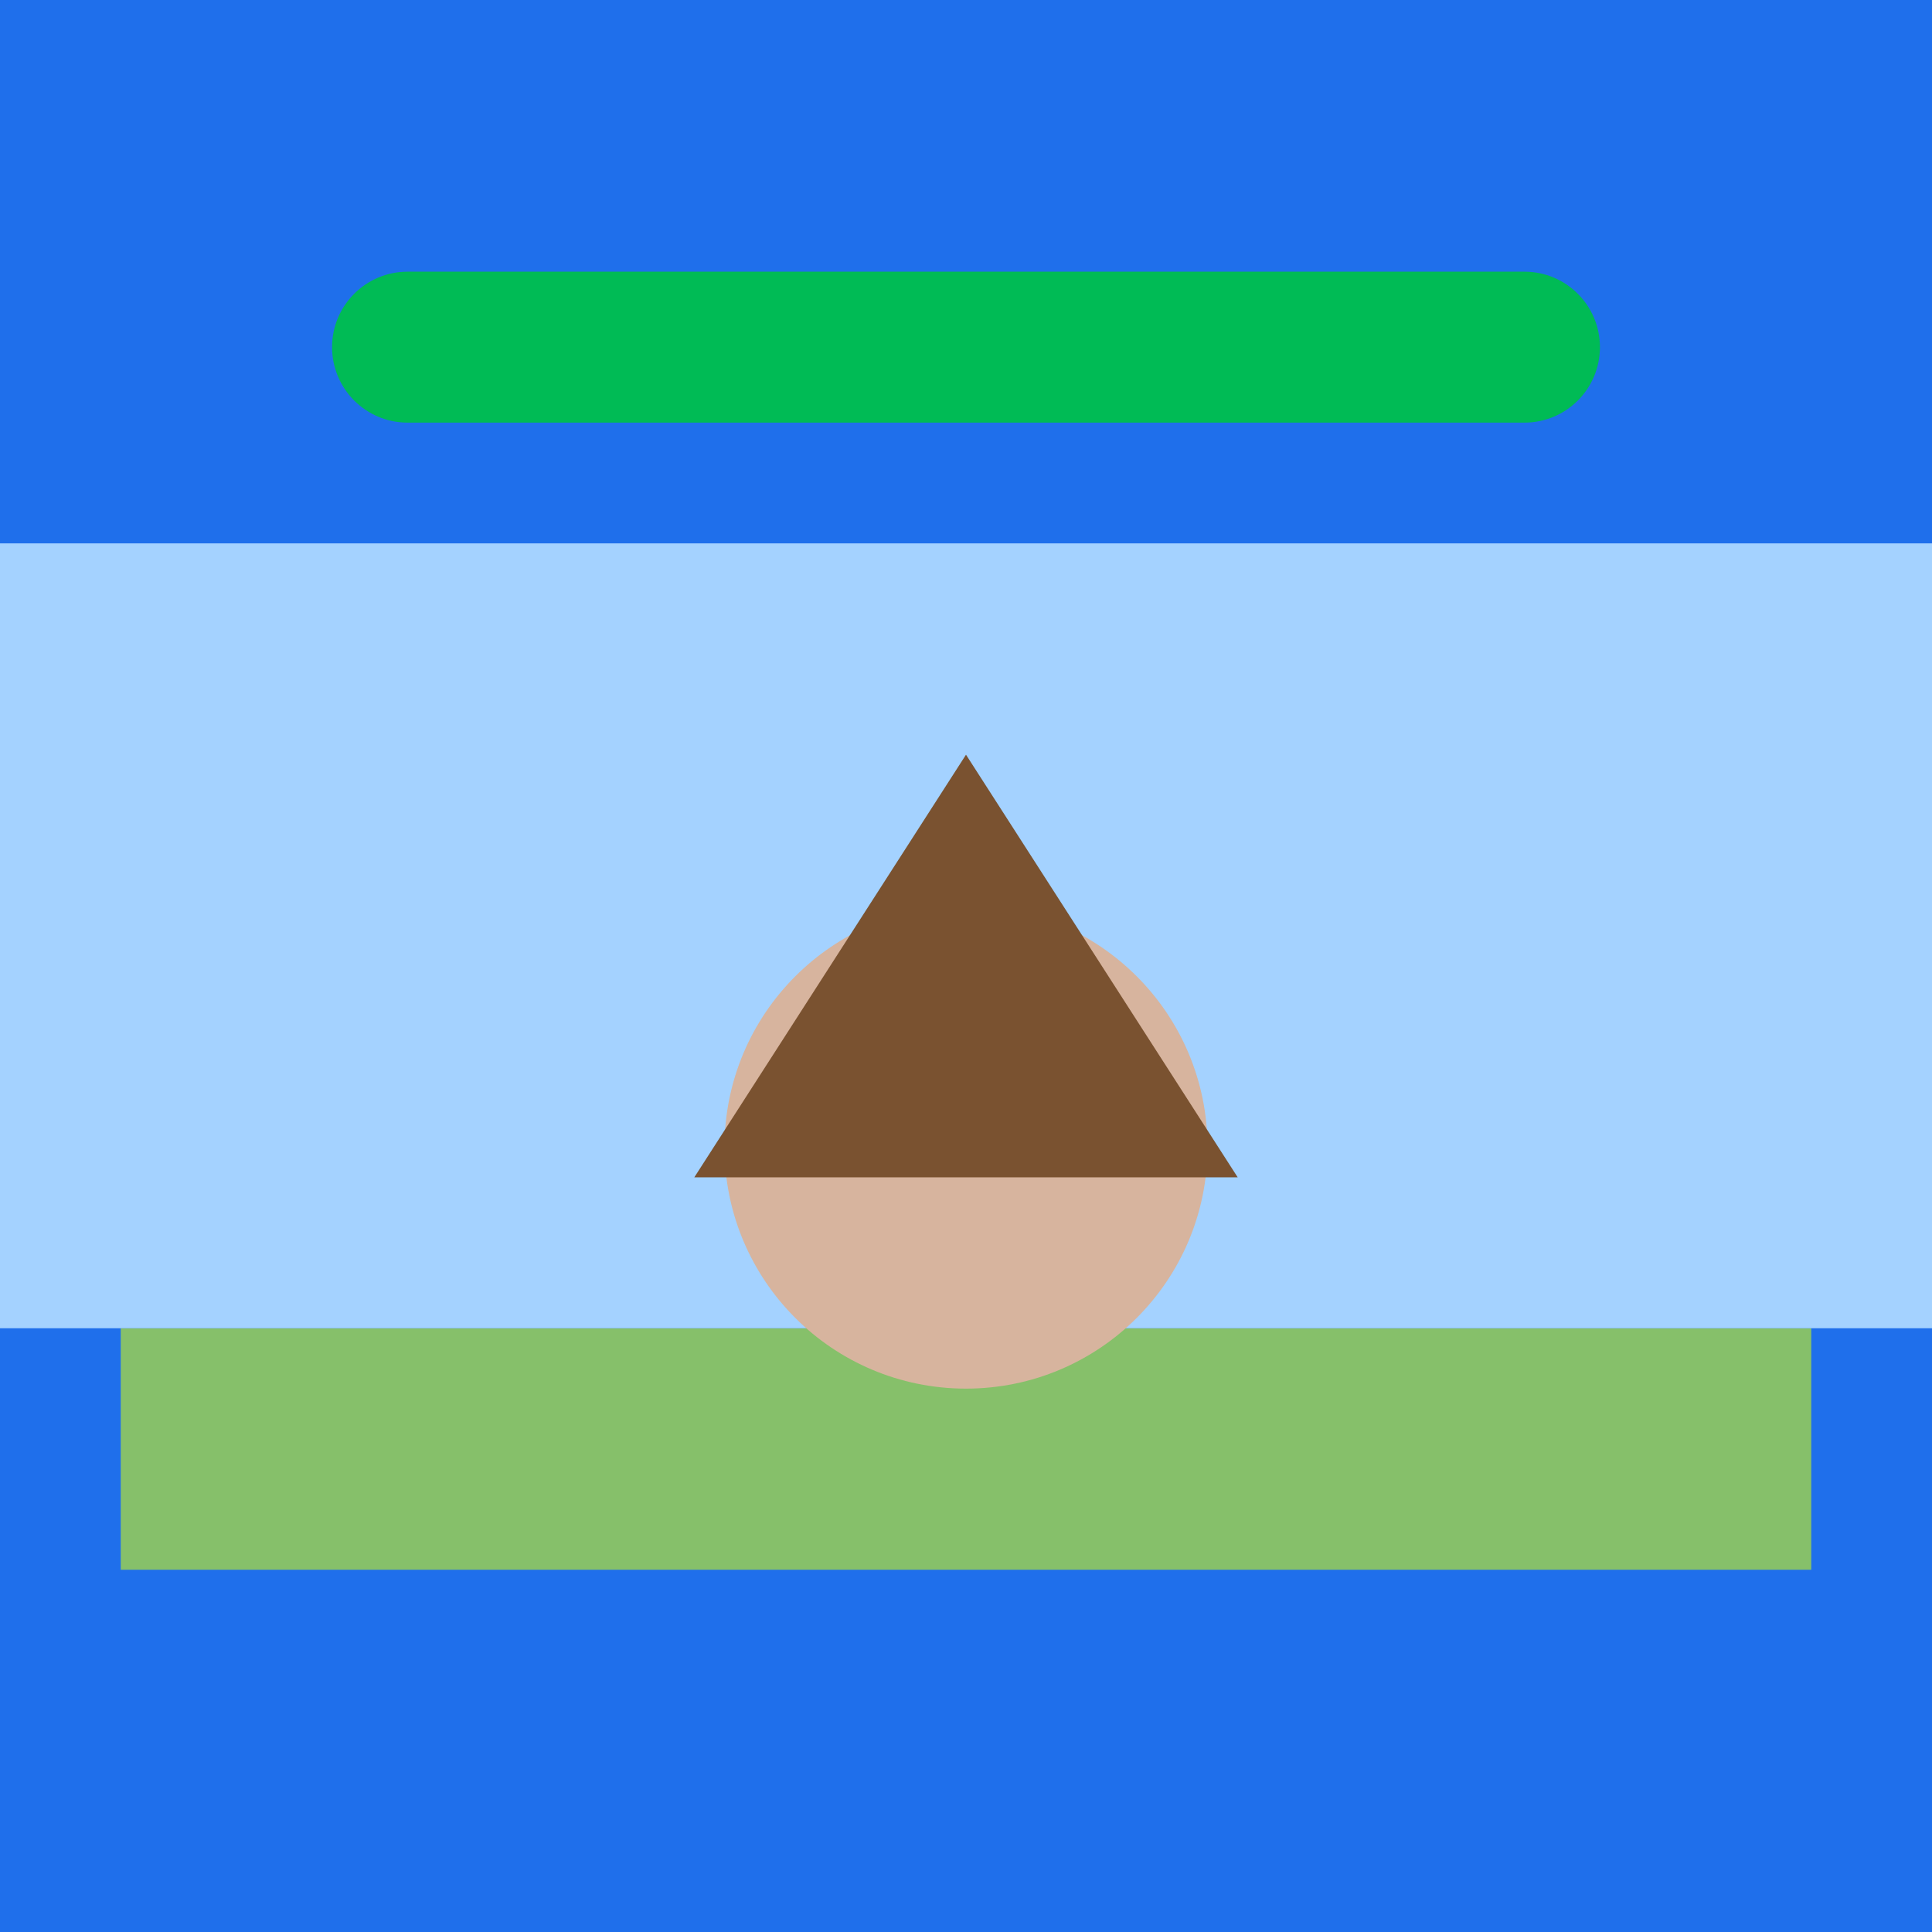
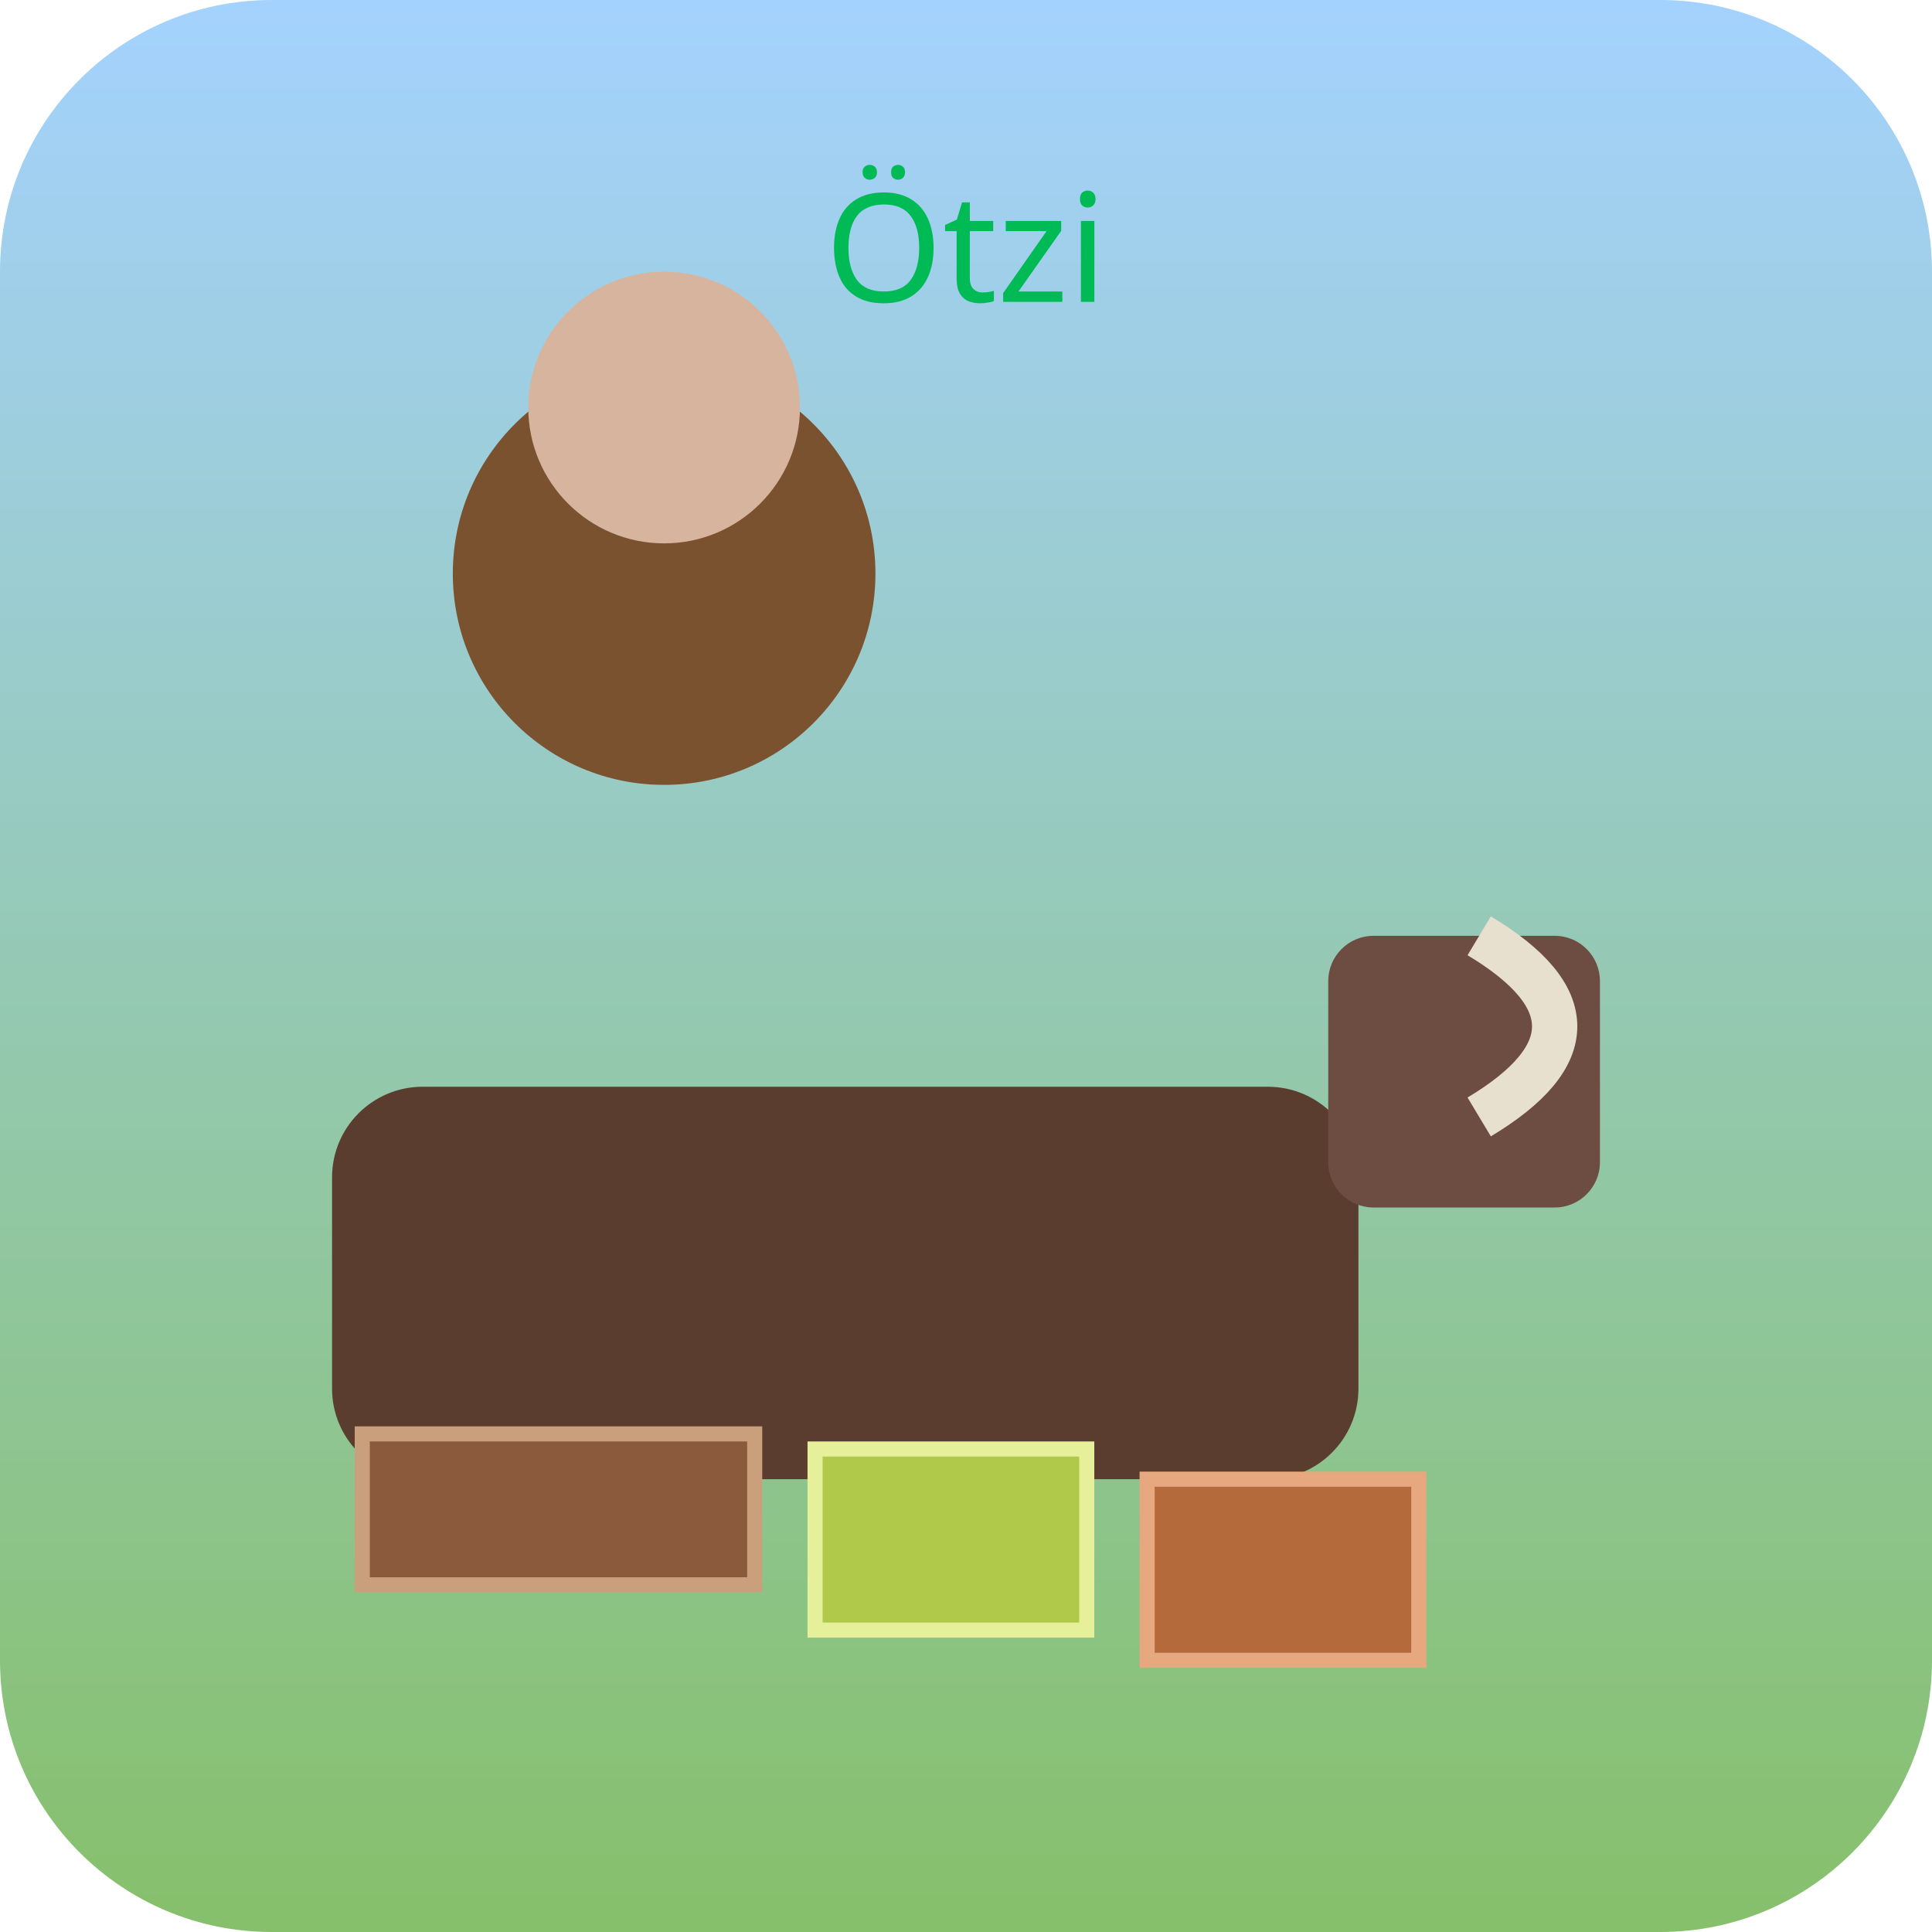
<svg xmlns="http://www.w3.org/2000/svg" width="128" height="128">
-   <rect width="128" height="128" fill="#1f6feb" />
-   <rect x="8" y="88" width="112" height="16" fill="#86c06a" />
-   <rect x="0" y="36" width="128" height="52" fill="#a4d2ff" />
-   <circle cx="64" cy="76" r="16" fill="#d7b49e" />
-   <path d="M64 50 l18 28 h-36 z" fill="#7a5230" />
-   <rect x="22" y="18" width="84" height="10" rx="5" fill="#0b5" />
+   <defs>
+     <linearGradient id="g" x1="0" y1="0" x2="0" y2="1">
+       <stop offset="0" stop-color="#a4d2ff" />
+       <stop offset="1" stop-color="#86c06a" />
+     </linearGradient>
+   </defs>
+   <rect width="128" height="128" rx="18" fill="url(#g)" />
+   <rect x="22" y="72" width="68" height="26" rx="6" fill="#5a3d2e" />
+   <rect x="88" y="62" width="18" height="18" rx="3" fill="#6d4c41" />
+   <path d="M98 62 q10 6 0 12" fill="none" stroke="#e8e0cf" stroke-width="3" />
+   <rect x="24" y="95" width="26" height="10" fill="#8b5a3c" stroke="#caa07c" />
+   <rect x="54" y="96" width="18" height="12" fill="#b1c94a" stroke="#e6ef99" />
+   <rect x="76" y="98" width="18" height="12" fill="#b46a3a" stroke="#e7a880" />
+   <circle cx="44" cy="38" r="14" fill="#7a5230" />
+   <circle cx="44" cy="27" r="9" fill="#d7b49e" />
+   <text x="64" y="20" text-anchor="middle" font-family="system-ui" font-size="10" fill="#0b5">Ötzi</text>
</svg>
